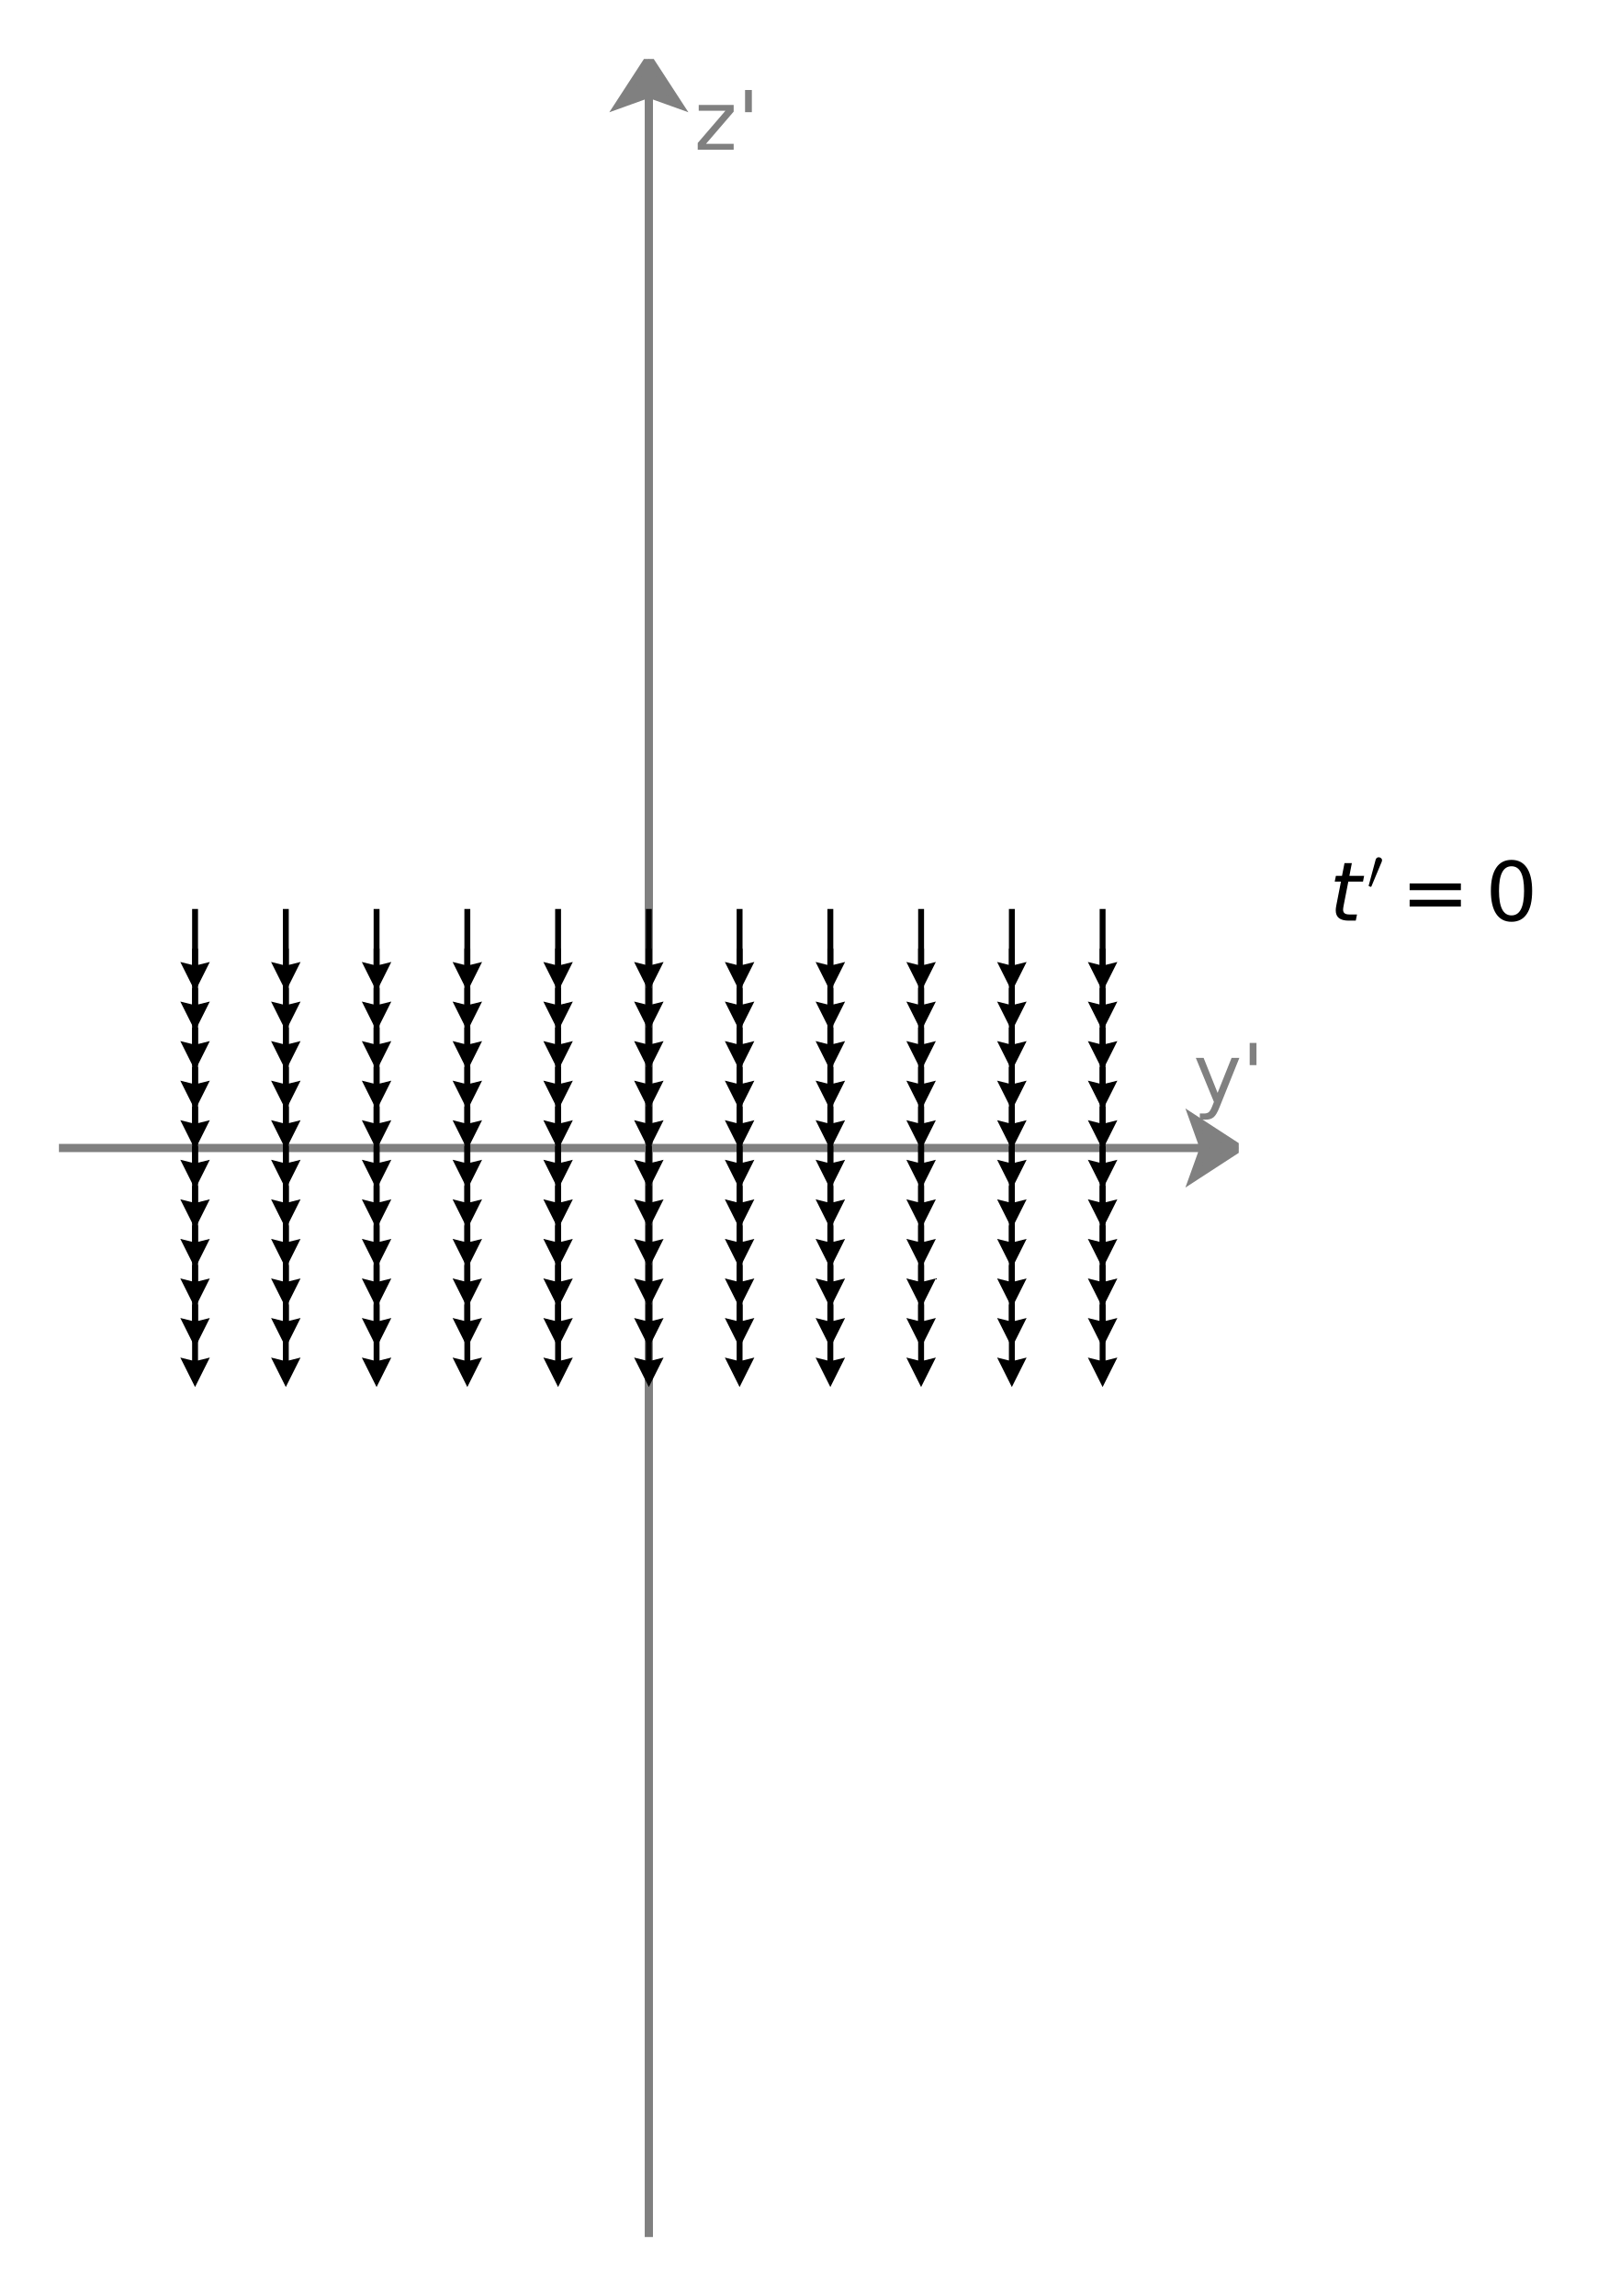
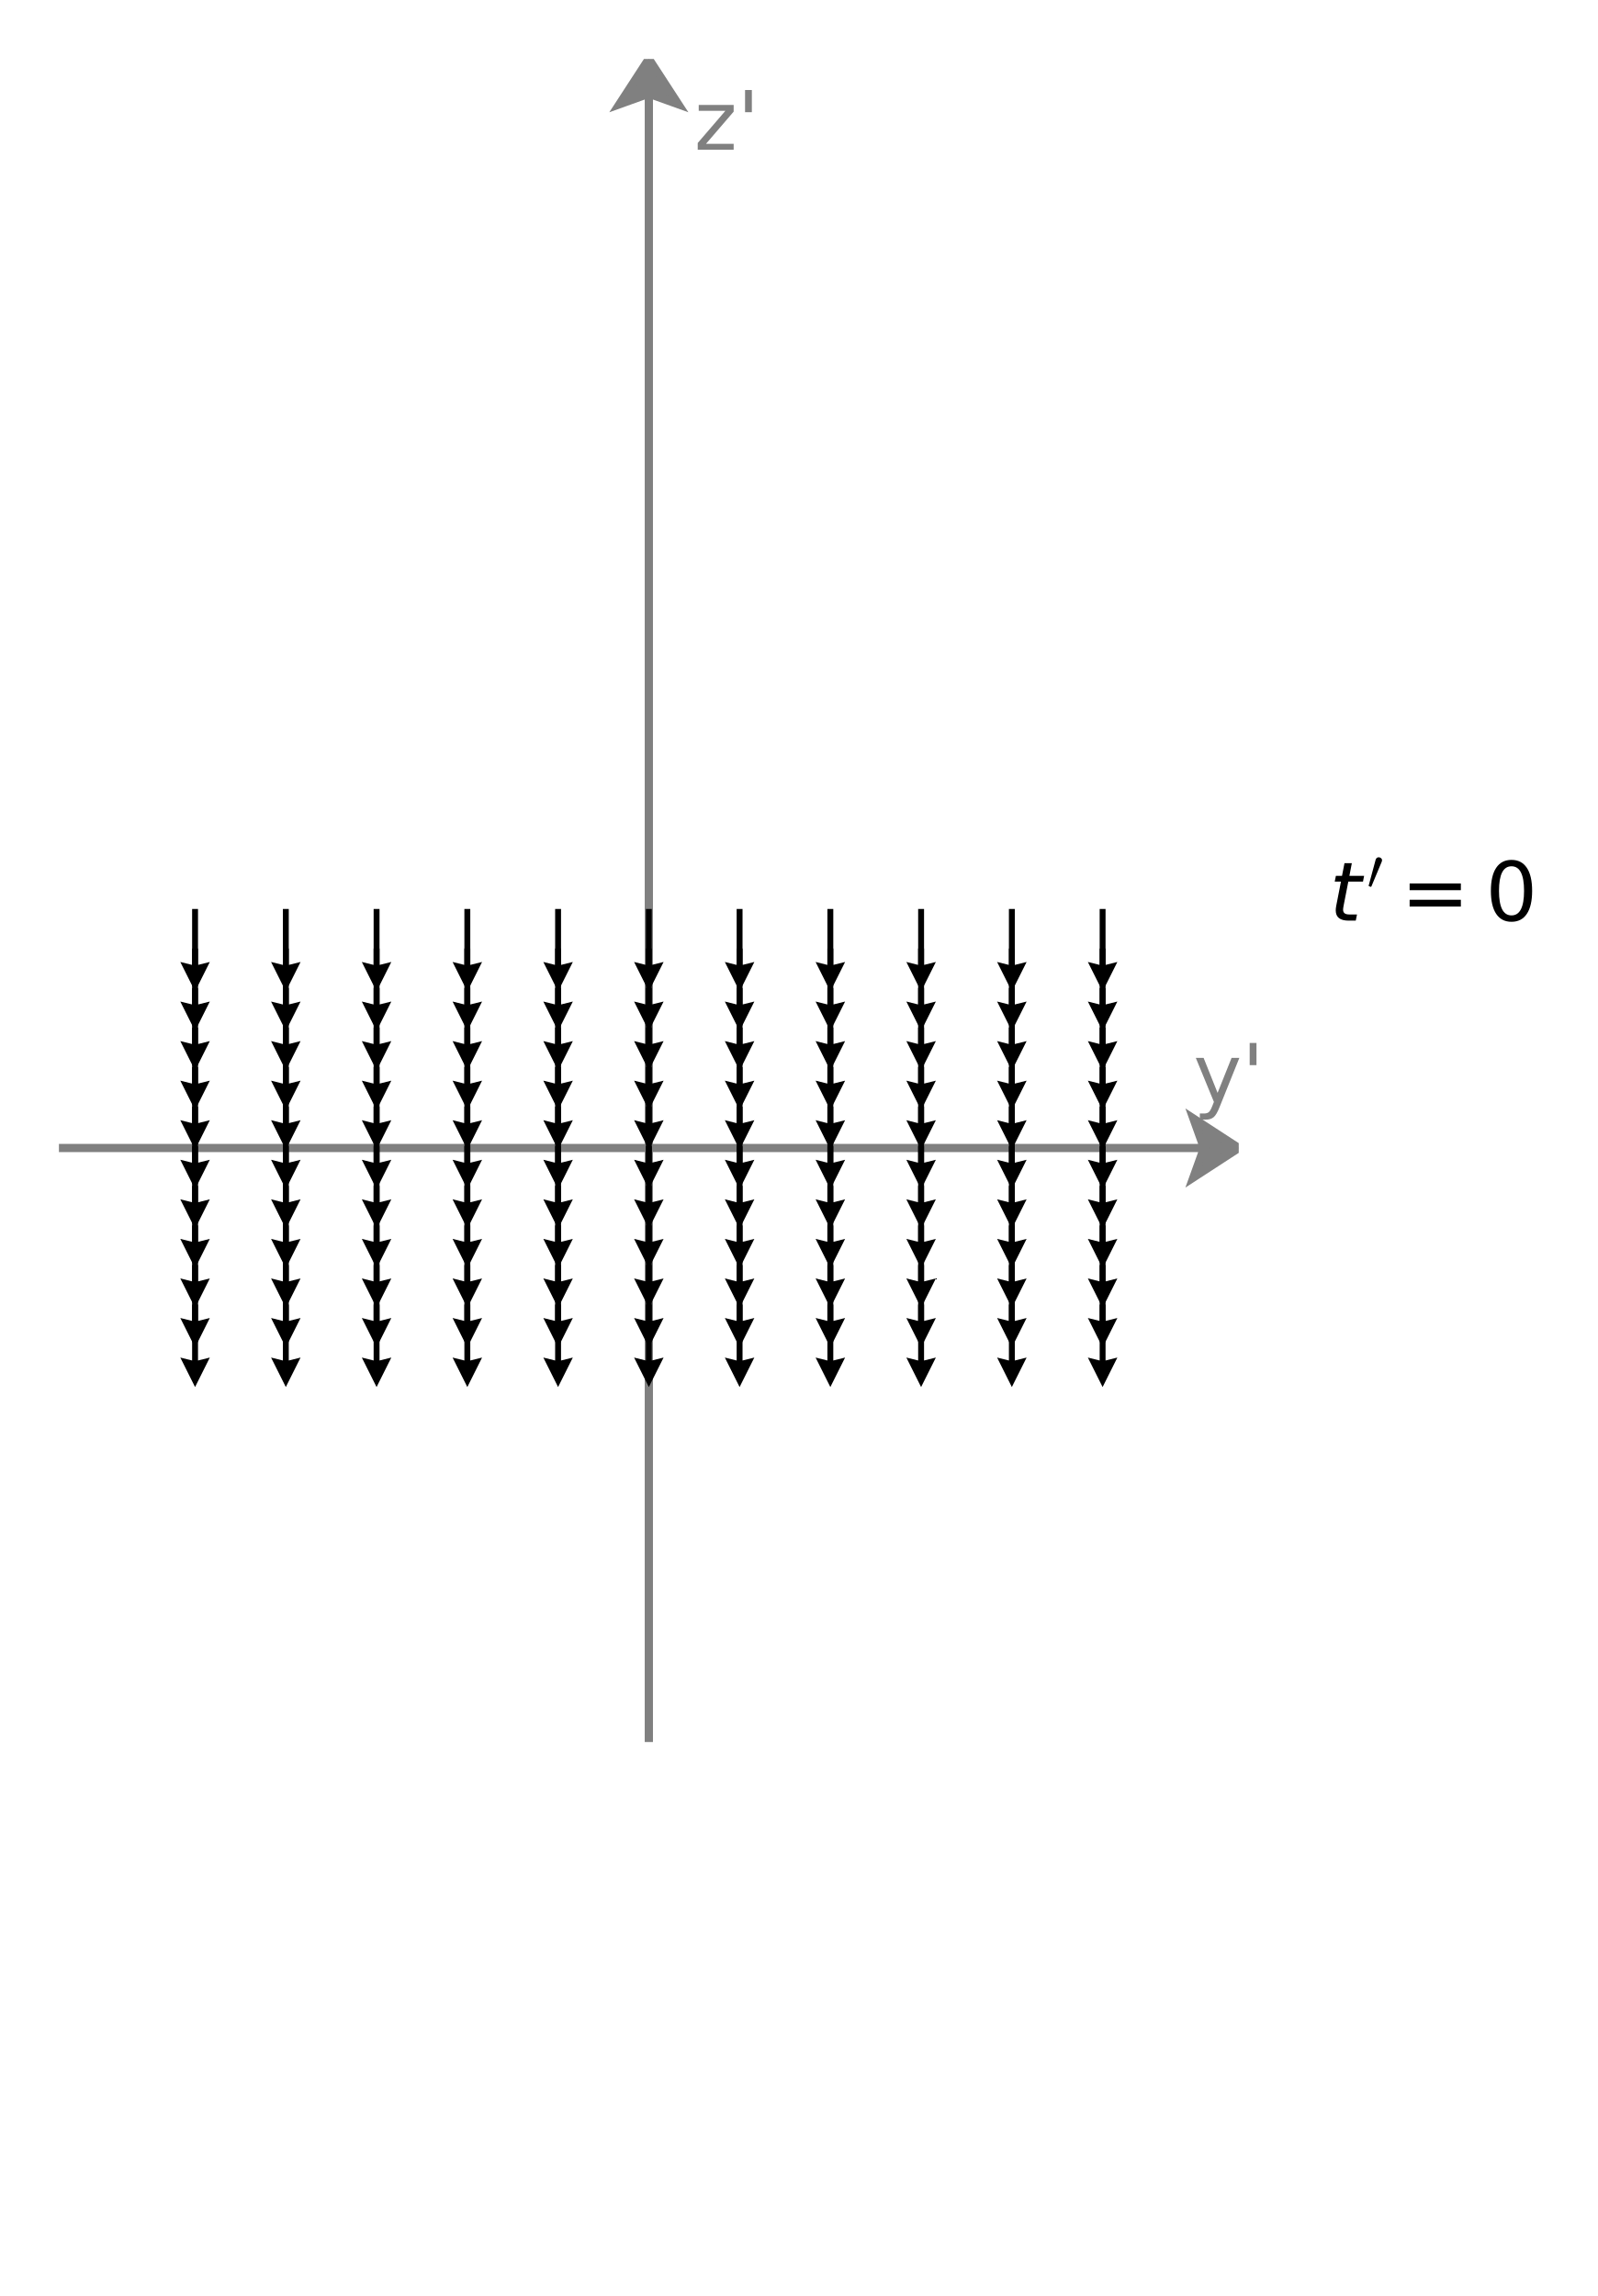
- <svg xmlns="http://www.w3.org/2000/svg" xmlns:xlink="http://www.w3.org/1999/xlink" width="260.176" height="374.016" viewBox="0 0 195.132 280.512">
+ <svg xmlns="http://www.w3.org/2000/svg" xmlns:xlink="http://www.w3.org/1999/xlink" width="195.132pt" height="280.512pt" viewBox="0 0 195.132 280.512" version="1.1">
  <defs>
-     <style>*{stroke-linejoin:round;stroke-linecap:butt}</style>
+     <style type="text/css">*{stroke-linejoin: round; stroke-linecap: butt}</style>
  </defs>
  <g id="figure_1">
-     <path id="patch_1" d="M0 280.512h195.132V0H0z" style="fill:none" />
+     <g id="patch_1">
+       <path d="M 0 280.512  L 195.132 280.512  L 195.132 0  L 0 0  L 0 280.512  z " style="fill: none" />
+     </g>
    <g id="axes_1">
-       <path id="patch_2" d="m151.344 140.256-5.544 3.604 1.294-3.601H7.2v-.006h139.894l-1.294-3.6z" clip-path="url(#p82519d42ac)" style="fill:gray;stroke:gray;stroke-linejoin:miter" />
-       <path id="patch_3" d="m79.272 7.2 3.604 5.544-3.601-1.294v261.862h-.006V11.45l-3.6 1.294z" clip-path="url(#p82519d42ac)" style="fill:gray;stroke:gray;stroke-linejoin:miter" />
+       <g id="patch_2">
+         <path d="M 151.344 140.256  L 145.8 143.86  L 147.094 140.259  L 7.2 140.259  L 7.2 140.253  L 147.094 140.253  L 145.8 136.652  z " clip-path="url(#p13f650859b)" style="fill: #808080; stroke: #808080; stroke-linejoin: miter" />
+       </g>
+       <g id="patch_3">
+         <path d="M 79.272 7.2  L 82.876 12.744  L 79.275 11.45  L 79.275 212.328  L 79.269 212.328  L 79.269 11.45  L 75.668 12.744  z " clip-path="url(#p13f650859b)" style="fill: #808080; stroke: #808080; stroke-linejoin: miter" />
+       </g>
      <g id="Quiver_1">
-         <path d="M24.192 159.382v6.836l1.442-.36-1.802 3.604-1.802-3.604 1.442.36v-6.836zM35.28 159.382v6.836l1.442-.36-1.802 3.604-1.802-3.604 1.442.36v-6.836zM46.368 159.382v6.836l1.442-.36-1.802 3.604-1.802-3.604 1.442.36v-6.836zM57.456 159.382v6.836l1.442-.36-1.802 3.604-1.802-3.604 1.442.36v-6.836zM68.544 159.382v6.836l1.442-.36-1.802 3.604-1.802-3.604 1.442.36v-6.836zM79.632 159.382v6.836l1.442-.36-1.802 3.604-1.802-3.604 1.442.36v-6.836zM90.72 159.382v6.836l1.442-.36-1.802 3.604-1.802-3.604 1.442.36v-6.836zM101.808 159.382v6.836l1.442-.36-1.802 3.604-1.802-3.604 1.442.36v-6.836zM112.896 159.382v6.836l1.442-.36-1.802 3.604-1.802-3.604 1.442.36v-6.836zM123.984 159.382v6.836l1.442-.36-1.802 3.604-1.802-3.604 1.442.36v-6.836zM135.072 159.382v6.836l1.442-.36-1.802 3.604-1.802-3.604 1.442.36v-6.836z" clip-path="url(#p82519d42ac)" />
-         <path d="M24.192 154.549v6.836l1.442-.36-1.802 3.604-1.802-3.604 1.442.36v-6.836zM35.28 154.549v6.836l1.442-.36-1.802 3.604-1.802-3.604 1.442.36v-6.836zM46.368 154.549v6.836l1.442-.36-1.802 3.604-1.802-3.604 1.442.36v-6.836zM57.456 154.549v6.836l1.442-.36-1.802 3.604-1.802-3.604 1.442.36v-6.836zM68.544 154.549v6.836l1.442-.36-1.802 3.604-1.802-3.604 1.442.36v-6.836zM79.632 154.549v6.836l1.442-.36-1.802 3.604-1.802-3.604 1.442.36v-6.836zM90.72 154.549v6.836l1.442-.36-1.802 3.604-1.802-3.604 1.442.36v-6.836zM101.808 154.549v6.836l1.442-.36-1.802 3.604-1.802-3.604 1.442.36v-6.836zM112.896 154.549v6.836l1.442-.36-1.802 3.604-1.802-3.604 1.442.36v-6.836zM123.984 154.549v6.836l1.442-.36-1.802 3.604-1.802-3.604 1.442.36v-6.836zM135.072 154.549v6.836l1.442-.36-1.802 3.604-1.802-3.604 1.442.36v-6.836z" clip-path="url(#p82519d42ac)" />
-         <path d="M24.192 149.715v6.837l1.442-.36-1.802 3.603-1.802-3.603 1.442.36v-6.837zM35.28 149.715v6.837l1.442-.36-1.802 3.603-1.802-3.603 1.442.36v-6.837zM46.368 149.715v6.837l1.442-.36-1.802 3.603-1.802-3.603 1.442.36v-6.837zM57.456 149.715v6.837l1.442-.36-1.802 3.603-1.802-3.603 1.442.36v-6.837zM68.544 149.715v6.837l1.442-.36-1.802 3.603-1.802-3.603 1.442.36v-6.837zM79.632 149.715v6.837l1.442-.36-1.802 3.603-1.802-3.603 1.442.36v-6.837zM90.72 149.715v6.837l1.442-.36-1.802 3.603-1.802-3.603 1.442.36v-6.837zM101.808 149.715v6.837l1.442-.36-1.802 3.603-1.802-3.603 1.442.36v-6.837zM112.896 149.715v6.837l1.442-.36-1.802 3.603-1.802-3.603 1.442.36v-6.837zM123.984 149.715v6.837l1.442-.36-1.802 3.603-1.802-3.603 1.442.36v-6.837zM135.072 149.715v6.837l1.442-.36-1.802 3.603-1.802-3.603 1.442.36v-6.837z" clip-path="url(#p82519d42ac)" />
-         <path d="M24.192 144.882v6.837l1.442-.36-1.802 3.603-1.802-3.603 1.442.36v-6.837zM35.28 144.882v6.837l1.442-.36-1.802 3.603-1.802-3.603 1.442.36v-6.837zM46.368 144.882v6.837l1.442-.36-1.802 3.603-1.802-3.603 1.442.36v-6.837zM57.456 144.882v6.837l1.442-.36-1.802 3.603-1.802-3.603 1.442.36v-6.837zM68.544 144.882v6.837l1.442-.36-1.802 3.603-1.802-3.603 1.442.36v-6.837zM79.632 144.882v6.837l1.442-.36-1.802 3.603-1.802-3.603 1.442.36v-6.837zM90.72 144.882v6.837l1.442-.36-1.802 3.603-1.802-3.603 1.442.36v-6.837zM101.808 144.882v6.837l1.442-.36-1.802 3.603-1.802-3.603 1.442.36v-6.837zM112.896 144.882v6.837l1.442-.36-1.802 3.603-1.802-3.603 1.442.36v-6.837zM123.984 144.882v6.837l1.442-.36-1.802 3.603-1.802-3.603 1.442.36v-6.837zM135.072 144.882v6.837l1.442-.36-1.802 3.603-1.802-3.603 1.442.36v-6.837z" clip-path="url(#p82519d42ac)" />
-         <path d="M24.192 140.05v6.836l1.442-.36-1.802 3.603-1.802-3.603 1.442.36v-6.837zM35.28 140.05v6.836l1.442-.36-1.802 3.603-1.802-3.603 1.442.36v-6.837zM46.368 140.05v6.836l1.442-.36-1.802 3.603-1.802-3.603 1.442.36v-6.837zM57.456 140.05v6.836l1.442-.36-1.802 3.603-1.802-3.603 1.442.36v-6.837zM68.544 140.05v6.836l1.442-.36-1.802 3.603-1.802-3.603 1.442.36v-6.837zM79.632 140.05v6.836l1.442-.36-1.802 3.603-1.802-3.603 1.442.36v-6.837zM90.72 140.05v6.836l1.442-.36-1.802 3.603-1.802-3.603 1.442.36v-6.837zM101.808 140.05v6.836l1.442-.36-1.802 3.603-1.802-3.603 1.442.36v-6.837zM112.896 140.05v6.836l1.442-.36-1.802 3.603-1.802-3.603 1.442.36v-6.837zM123.984 140.05v6.836l1.442-.36-1.802 3.603-1.802-3.603 1.442.36v-6.837zM135.072 140.05v6.836l1.442-.36-1.802 3.603-1.802-3.603 1.442.36v-6.837z" clip-path="url(#p82519d42ac)" />
-         <path d="M24.192 135.216v6.837l1.442-.36-1.802 3.603-1.802-3.604 1.442.36v-6.836zM35.28 135.216v6.837l1.442-.36-1.802 3.603-1.802-3.604 1.442.36v-6.836zM46.368 135.216v6.837l1.442-.36-1.802 3.603-1.802-3.604 1.442.36v-6.836zM57.456 135.216v6.837l1.442-.36-1.802 3.603-1.802-3.604 1.442.36v-6.836zM68.544 135.216v6.837l1.442-.36-1.802 3.603-1.802-3.604 1.442.36v-6.836zM79.632 135.216v6.837l1.442-.36-1.802 3.603-1.802-3.604 1.442.36v-6.836zM90.72 135.216v6.837l1.442-.36-1.802 3.603-1.802-3.604 1.442.36v-6.836zM101.808 135.216v6.837l1.442-.36-1.802 3.603-1.802-3.604 1.442.36v-6.836zM112.896 135.216v6.837l1.442-.36-1.802 3.603-1.802-3.604 1.442.36v-6.836zM123.984 135.216v6.837l1.442-.36-1.802 3.603-1.802-3.604 1.442.36v-6.836zM135.072 135.216v6.837l1.442-.36-1.802 3.603-1.802-3.604 1.442.36v-6.836z" clip-path="url(#p82519d42ac)" />
-         <path d="M24.192 130.383v6.837l1.442-.36-1.802 3.603-1.802-3.604 1.442.36v-6.836zM35.28 130.383v6.837l1.442-.36-1.802 3.603-1.802-3.604 1.442.36v-6.836zM46.368 130.383v6.837l1.442-.36-1.802 3.603-1.802-3.604 1.442.36v-6.836zM57.456 130.383v6.837l1.442-.36-1.802 3.603-1.802-3.604 1.442.36v-6.836zM68.544 130.383v6.837l1.442-.36-1.802 3.603-1.802-3.604 1.442.36v-6.836zM79.632 130.383v6.837l1.442-.36-1.802 3.603-1.802-3.604 1.442.36v-6.836zM90.72 130.383v6.837l1.442-.36-1.802 3.603-1.802-3.604 1.442.36v-6.836zM101.808 130.383v6.837l1.442-.36-1.802 3.603-1.802-3.604 1.442.36v-6.836zM112.896 130.383v6.837l1.442-.36-1.802 3.603-1.802-3.604 1.442.36v-6.836zM123.984 130.383v6.837l1.442-.36-1.802 3.603-1.802-3.604 1.442.36v-6.836zM135.072 130.383v6.837l1.442-.36-1.802 3.603-1.802-3.604 1.442.36v-6.836z" clip-path="url(#p82519d42ac)" />
-         <path d="M24.192 125.55v6.836l1.442-.36-1.802 3.604-1.802-3.604 1.442.36v-6.836zM35.28 125.55v6.836l1.442-.36-1.802 3.604-1.802-3.604 1.442.36v-6.836zM46.368 125.55v6.836l1.442-.36-1.802 3.604-1.802-3.604 1.442.36v-6.836zM57.456 125.55v6.836l1.442-.36-1.802 3.604-1.802-3.604 1.442.36v-6.836zM68.544 125.55v6.836l1.442-.36-1.802 3.604-1.802-3.604 1.442.36v-6.836zM79.632 125.55v6.836l1.442-.36-1.802 3.604-1.802-3.604 1.442.36v-6.836zM90.72 125.55v6.836l1.442-.36-1.802 3.604-1.802-3.604 1.442.36v-6.836zM101.808 125.55v6.836l1.442-.36-1.802 3.604-1.802-3.604 1.442.36v-6.836zM112.896 125.55v6.836l1.442-.36-1.802 3.604-1.802-3.604 1.442.36v-6.836zM123.984 125.55v6.836l1.442-.36-1.802 3.604-1.802-3.604 1.442.36v-6.836zM135.072 125.55v6.836l1.442-.36-1.802 3.604-1.802-3.604 1.442.36v-6.836z" clip-path="url(#p82519d42ac)" />
-         <path d="M24.192 120.717v6.836l1.442-.36-1.802 3.604-1.802-3.604 1.442.36v-6.836zM35.28 120.717v6.836l1.442-.36-1.802 3.604-1.802-3.604 1.442.36v-6.836zM46.368 120.717v6.836l1.442-.36-1.802 3.604-1.802-3.604 1.442.36v-6.836zM57.456 120.717v6.836l1.442-.36-1.802 3.604-1.802-3.604 1.442.36v-6.836zM68.544 120.717v6.836l1.442-.36-1.802 3.604-1.802-3.604 1.442.36v-6.836zM79.632 120.717v6.836l1.442-.36-1.802 3.604-1.802-3.604 1.442.36v-6.836zM90.72 120.717v6.836l1.442-.36-1.802 3.604-1.802-3.604 1.442.36v-6.836zM101.808 120.717v6.836l1.442-.36-1.802 3.604-1.802-3.604 1.442.36v-6.836zM112.896 120.717v6.836l1.442-.36-1.802 3.604-1.802-3.604 1.442.36v-6.836zM123.984 120.717v6.836l1.442-.36-1.802 3.604-1.802-3.604 1.442.36v-6.836zM135.072 120.717v6.836l1.442-.36-1.802 3.604-1.802-3.604 1.442.36v-6.836z" clip-path="url(#p82519d42ac)" />
-         <path d="M24.192 115.883v6.837l1.442-.36-1.802 3.603-1.802-3.603 1.442.36v-6.837zM35.28 115.883v6.837l1.442-.36-1.802 3.603-1.802-3.603 1.442.36v-6.837zM46.368 115.883v6.837l1.442-.36-1.802 3.603-1.802-3.603 1.442.36v-6.837zM57.456 115.883v6.837l1.442-.36-1.802 3.603-1.802-3.603 1.442.36v-6.837zM68.544 115.883v6.837l1.442-.36-1.802 3.603-1.802-3.603 1.442.36v-6.837zM79.632 115.883v6.837l1.442-.36-1.802 3.603-1.802-3.603 1.442.36v-6.837zM90.72 115.883v6.837l1.442-.36-1.802 3.603-1.802-3.603 1.442.36v-6.837zM101.808 115.883v6.837l1.442-.36-1.802 3.603-1.802-3.603 1.442.36v-6.837zM112.896 115.883v6.837l1.442-.36-1.802 3.603-1.802-3.603 1.442.36v-6.837zM123.984 115.883v6.837l1.442-.36-1.802 3.603-1.802-3.603 1.442.36v-6.837zM135.072 115.883v6.837l1.442-.36-1.802 3.603-1.802-3.603 1.442.36v-6.837z" clip-path="url(#p82519d42ac)" />
-         <path d="M24.192 111.05v6.837l1.442-.36-1.802 3.603-1.802-3.603 1.442.36v-6.837zM35.28 111.05v6.837l1.442-.36-1.802 3.603-1.802-3.603 1.442.36v-6.837zM46.368 111.05v6.837l1.442-.36-1.802 3.603-1.802-3.603 1.442.36v-6.837zM57.456 111.05v6.837l1.442-.36-1.802 3.603-1.802-3.603 1.442.36v-6.837zM68.544 111.05v6.837l1.442-.36-1.802 3.603-1.802-3.603 1.442.36v-6.837zM79.632 111.05v6.837l1.442-.36-1.802 3.603-1.802-3.603 1.442.36v-6.837zM90.72 111.05v6.837l1.442-.36-1.802 3.603-1.802-3.603 1.442.36v-6.837zM101.808 111.05v6.837l1.442-.36-1.802 3.603-1.802-3.603 1.442.36v-6.837zM112.896 111.05v6.837l1.442-.36-1.802 3.603-1.802-3.603 1.442.36v-6.837zM123.984 111.05v6.837l1.442-.36-1.802 3.603-1.802-3.603 1.442.36v-6.837zM135.072 111.05v6.837l1.442-.36-1.802 3.603-1.802-3.603 1.442.36v-6.837z" clip-path="url(#p82519d42ac)" />
+         <path d="M 24.192 159.382  L 24.192 166.218  L 25.634 165.858  L 23.832 169.462  L 22.03 165.858  L 23.472 166.218  L 23.472 159.382  L 24.192 159.382  " clip-path="url(#p13f650859b)" />
+         <path d="M 35.28 159.382  L 35.28 166.218  L 36.722 165.858  L 34.92 169.462  L 33.118 165.858  L 34.56 166.218  L 34.56 159.382  L 35.28 159.382  " clip-path="url(#p13f650859b)" />
+         <path d="M 46.368 159.382  L 46.368 166.218  L 47.81 165.858  L 46.008 169.462  L 44.206 165.858  L 45.648 166.218  L 45.648 159.382  L 46.368 159.382  " clip-path="url(#p13f650859b)" />
+         <path d="M 57.456 159.382  L 57.456 166.218  L 58.898 165.858  L 57.096 169.462  L 55.294 165.858  L 56.736 166.218  L 56.736 159.382  L 57.456 159.382  " clip-path="url(#p13f650859b)" />
+         <path d="M 68.544 159.382  L 68.544 166.218  L 69.986 165.858  L 68.184 169.462  L 66.382 165.858  L 67.824 166.218  L 67.824 159.382  L 68.544 159.382  " clip-path="url(#p13f650859b)" />
+         <path d="M 79.632 159.382  L 79.632 166.218  L 81.074 165.858  L 79.272 169.462  L 77.47 165.858  L 78.912 166.218  L 78.912 159.382  L 79.632 159.382  " clip-path="url(#p13f650859b)" />
+         <path d="M 90.72 159.382  L 90.72 166.218  L 92.162 165.858  L 90.36 169.462  L 88.558 165.858  L 90 166.218  L 90 159.382  L 90.72 159.382  " clip-path="url(#p13f650859b)" />
+         <path d="M 101.808 159.382  L 101.808 166.218  L 103.25 165.858  L 101.448 169.462  L 99.646 165.858  L 101.088 166.218  L 101.088 159.382  L 101.808 159.382  " clip-path="url(#p13f650859b)" />
+         <path d="M 112.896 159.382  L 112.896 166.218  L 114.338 165.858  L 112.536 169.462  L 110.734 165.858  L 112.176 166.218  L 112.176 159.382  L 112.896 159.382  " clip-path="url(#p13f650859b)" />
+         <path d="M 123.984 159.382  L 123.984 166.218  L 125.426 165.858  L 123.624 169.462  L 121.822 165.858  L 123.264 166.218  L 123.264 159.382  L 123.984 159.382  " clip-path="url(#p13f650859b)" />
+         <path d="M 135.072 159.382  L 135.072 166.218  L 136.514 165.858  L 134.712 169.462  L 132.91 165.858  L 134.352 166.218  L 134.352 159.382  L 135.072 159.382  " clip-path="url(#p13f650859b)" />
+         <path d="M 24.192 154.549  L 24.192 161.385  L 25.634 161.025  L 23.832 164.629  L 22.03 161.025  L 23.472 161.385  L 23.472 154.549  L 24.192 154.549  " clip-path="url(#p13f650859b)" />
+         <path d="M 35.28 154.549  L 35.28 161.385  L 36.722 161.025  L 34.92 164.629  L 33.118 161.025  L 34.56 161.385  L 34.56 154.549  L 35.28 154.549  " clip-path="url(#p13f650859b)" />
+         <path d="M 46.368 154.549  L 46.368 161.385  L 47.81 161.025  L 46.008 164.629  L 44.206 161.025  L 45.648 161.385  L 45.648 154.549  L 46.368 154.549  " clip-path="url(#p13f650859b)" />
+         <path d="M 57.456 154.549  L 57.456 161.385  L 58.898 161.025  L 57.096 164.629  L 55.294 161.025  L 56.736 161.385  L 56.736 154.549  L 57.456 154.549  " clip-path="url(#p13f650859b)" />
+         <path d="M 68.544 154.549  L 68.544 161.385  L 69.986 161.025  L 68.184 164.629  L 66.382 161.025  L 67.824 161.385  L 67.824 154.549  L 68.544 154.549  " clip-path="url(#p13f650859b)" />
+         <path d="M 79.632 154.549  L 79.632 161.385  L 81.074 161.025  L 79.272 164.629  L 77.47 161.025  L 78.912 161.385  L 78.912 154.549  L 79.632 154.549  " clip-path="url(#p13f650859b)" />
+         <path d="M 90.72 154.549  L 90.72 161.385  L 92.162 161.025  L 90.36 164.629  L 88.558 161.025  L 90 161.385  L 90 154.549  L 90.72 154.549  " clip-path="url(#p13f650859b)" />
+         <path d="M 101.808 154.549  L 101.808 161.385  L 103.25 161.025  L 101.448 164.629  L 99.646 161.025  L 101.088 161.385  L 101.088 154.549  L 101.808 154.549  " clip-path="url(#p13f650859b)" />
+         <path d="M 112.896 154.549  L 112.896 161.385  L 114.338 161.025  L 112.536 164.629  L 110.734 161.025  L 112.176 161.385  L 112.176 154.549  L 112.896 154.549  " clip-path="url(#p13f650859b)" />
+         <path d="M 123.984 154.549  L 123.984 161.385  L 125.426 161.025  L 123.624 164.629  L 121.822 161.025  L 123.264 161.385  L 123.264 154.549  L 123.984 154.549  " clip-path="url(#p13f650859b)" />
+         <path d="M 135.072 154.549  L 135.072 161.385  L 136.514 161.025  L 134.712 164.629  L 132.91 161.025  L 134.352 161.385  L 134.352 154.549  L 135.072 154.549  " clip-path="url(#p13f650859b)" />
+         <path d="M 24.192 149.715  L 24.192 156.552  L 25.634 156.192  L 23.832 159.795  L 22.03 156.192  L 23.472 156.552  L 23.472 149.715  L 24.192 149.715  " clip-path="url(#p13f650859b)" />
+         <path d="M 35.28 149.715  L 35.28 156.552  L 36.722 156.192  L 34.92 159.795  L 33.118 156.192  L 34.56 156.552  L 34.56 149.715  L 35.28 149.715  " clip-path="url(#p13f650859b)" />
+         <path d="M 46.368 149.715  L 46.368 156.552  L 47.81 156.192  L 46.008 159.795  L 44.206 156.192  L 45.648 156.552  L 45.648 149.715  L 46.368 149.715  " clip-path="url(#p13f650859b)" />
+         <path d="M 57.456 149.715  L 57.456 156.552  L 58.898 156.192  L 57.096 159.795  L 55.294 156.192  L 56.736 156.552  L 56.736 149.715  L 57.456 149.715  " clip-path="url(#p13f650859b)" />
+         <path d="M 68.544 149.715  L 68.544 156.552  L 69.986 156.192  L 68.184 159.795  L 66.382 156.192  L 67.824 156.552  L 67.824 149.715  L 68.544 149.715  " clip-path="url(#p13f650859b)" />
+         <path d="M 79.632 149.715  L 79.632 156.552  L 81.074 156.192  L 79.272 159.795  L 77.47 156.192  L 78.912 156.552  L 78.912 149.715  L 79.632 149.715  " clip-path="url(#p13f650859b)" />
+         <path d="M 90.72 149.715  L 90.72 156.552  L 92.162 156.192  L 90.36 159.795  L 88.558 156.192  L 90 156.552  L 90 149.715  L 90.72 149.715  " clip-path="url(#p13f650859b)" />
+         <path d="M 101.808 149.715  L 101.808 156.552  L 103.25 156.192  L 101.448 159.795  L 99.646 156.192  L 101.088 156.552  L 101.088 149.715  L 101.808 149.715  " clip-path="url(#p13f650859b)" />
+         <path d="M 112.896 149.715  L 112.896 156.552  L 114.338 156.192  L 112.536 159.795  L 110.734 156.192  L 112.176 156.552  L 112.176 149.715  L 112.896 149.715  " clip-path="url(#p13f650859b)" />
+         <path d="M 123.984 149.715  L 123.984 156.552  L 125.426 156.192  L 123.624 159.795  L 121.822 156.192  L 123.264 156.552  L 123.264 149.715  L 123.984 149.715  " clip-path="url(#p13f650859b)" />
+         <path d="M 135.072 149.715  L 135.072 156.552  L 136.514 156.192  L 134.712 159.795  L 132.91 156.192  L 134.352 156.552  L 134.352 149.715  L 135.072 149.715  " clip-path="url(#p13f650859b)" />
+         <path d="M 24.192 144.882  L 24.192 151.719  L 25.634 151.359  L 23.832 154.962  L 22.03 151.359  L 23.472 151.719  L 23.472 144.882  L 24.192 144.882  " clip-path="url(#p13f650859b)" />
+         <path d="M 35.28 144.882  L 35.28 151.719  L 36.722 151.359  L 34.92 154.962  L 33.118 151.359  L 34.56 151.719  L 34.56 144.882  L 35.28 144.882  " clip-path="url(#p13f650859b)" />
+         <path d="M 46.368 144.882  L 46.368 151.719  L 47.81 151.359  L 46.008 154.962  L 44.206 151.359  L 45.648 151.719  L 45.648 144.882  L 46.368 144.882  " clip-path="url(#p13f650859b)" />
+         <path d="M 57.456 144.882  L 57.456 151.719  L 58.898 151.359  L 57.096 154.962  L 55.294 151.359  L 56.736 151.719  L 56.736 144.882  L 57.456 144.882  " clip-path="url(#p13f650859b)" />
+         <path d="M 68.544 144.882  L 68.544 151.719  L 69.986 151.359  L 68.184 154.962  L 66.382 151.359  L 67.824 151.719  L 67.824 144.882  L 68.544 144.882  " clip-path="url(#p13f650859b)" />
+         <path d="M 79.632 144.882  L 79.632 151.719  L 81.074 151.359  L 79.272 154.962  L 77.47 151.359  L 78.912 151.719  L 78.912 144.882  L 79.632 144.882  " clip-path="url(#p13f650859b)" />
+         <path d="M 90.72 144.882  L 90.72 151.719  L 92.162 151.359  L 90.36 154.962  L 88.558 151.359  L 90 151.719  L 90 144.882  L 90.72 144.882  " clip-path="url(#p13f650859b)" />
+         <path d="M 101.808 144.882  L 101.808 151.719  L 103.25 151.359  L 101.448 154.962  L 99.646 151.359  L 101.088 151.719  L 101.088 144.882  L 101.808 144.882  " clip-path="url(#p13f650859b)" />
+         <path d="M 112.896 144.882  L 112.896 151.719  L 114.338 151.359  L 112.536 154.962  L 110.734 151.359  L 112.176 151.719  L 112.176 144.882  L 112.896 144.882  " clip-path="url(#p13f650859b)" />
+         <path d="M 123.984 144.882  L 123.984 151.719  L 125.426 151.359  L 123.624 154.962  L 121.822 151.359  L 123.264 151.719  L 123.264 144.882  L 123.984 144.882  " clip-path="url(#p13f650859b)" />
+         <path d="M 135.072 144.882  L 135.072 151.719  L 136.514 151.359  L 134.712 154.962  L 132.91 151.359  L 134.352 151.719  L 134.352 144.882  L 135.072 144.882  " clip-path="url(#p13f650859b)" />
+         <path d="M 24.192 140.049  L 24.192 146.886  L 25.634 146.526  L 23.832 150.129  L 22.03 146.526  L 23.472 146.886  L 23.472 140.049  L 24.192 140.049  " clip-path="url(#p13f650859b)" />
+         <path d="M 35.28 140.049  L 35.28 146.886  L 36.722 146.526  L 34.92 150.129  L 33.118 146.526  L 34.56 146.886  L 34.56 140.049  L 35.28 140.049  " clip-path="url(#p13f650859b)" />
+         <path d="M 46.368 140.049  L 46.368 146.886  L 47.81 146.526  L 46.008 150.129  L 44.206 146.526  L 45.648 146.886  L 45.648 140.049  L 46.368 140.049  " clip-path="url(#p13f650859b)" />
+         <path d="M 57.456 140.049  L 57.456 146.886  L 58.898 146.526  L 57.096 150.129  L 55.294 146.526  L 56.736 146.886  L 56.736 140.049  L 57.456 140.049  " clip-path="url(#p13f650859b)" />
+         <path d="M 68.544 140.049  L 68.544 146.886  L 69.986 146.526  L 68.184 150.129  L 66.382 146.526  L 67.824 146.886  L 67.824 140.049  L 68.544 140.049  " clip-path="url(#p13f650859b)" />
+         <path d="M 79.632 140.049  L 79.632 146.886  L 81.074 146.526  L 79.272 150.129  L 77.47 146.526  L 78.912 146.886  L 78.912 140.049  L 79.632 140.049  " clip-path="url(#p13f650859b)" />
+         <path d="M 90.72 140.049  L 90.72 146.886  L 92.162 146.526  L 90.36 150.129  L 88.558 146.526  L 90 146.886  L 90 140.049  L 90.72 140.049  " clip-path="url(#p13f650859b)" />
+         <path d="M 101.808 140.049  L 101.808 146.886  L 103.25 146.526  L 101.448 150.129  L 99.646 146.526  L 101.088 146.886  L 101.088 140.049  L 101.808 140.049  " clip-path="url(#p13f650859b)" />
+         <path d="M 112.896 140.049  L 112.896 146.886  L 114.338 146.526  L 112.536 150.129  L 110.734 146.526  L 112.176 146.886  L 112.176 140.049  L 112.896 140.049  " clip-path="url(#p13f650859b)" />
+         <path d="M 123.984 140.049  L 123.984 146.886  L 125.426 146.526  L 123.624 150.129  L 121.822 146.526  L 123.264 146.886  L 123.264 140.049  L 123.984 140.049  " clip-path="url(#p13f650859b)" />
+         <path d="M 135.072 140.049  L 135.072 146.886  L 136.514 146.526  L 134.712 150.129  L 132.91 146.526  L 134.352 146.886  L 134.352 140.049  L 135.072 140.049  " clip-path="url(#p13f650859b)" />
+         <path d="M 24.192 135.216  L 24.192 142.053  L 25.634 141.692  L 23.832 145.296  L 22.03 141.692  L 23.472 142.053  L 23.472 135.216  L 24.192 135.216  " clip-path="url(#p13f650859b)" />
+         <path d="M 35.28 135.216  L 35.28 142.053  L 36.722 141.692  L 34.92 145.296  L 33.118 141.692  L 34.56 142.053  L 34.56 135.216  L 35.28 135.216  " clip-path="url(#p13f650859b)" />
+         <path d="M 46.368 135.216  L 46.368 142.053  L 47.81 141.692  L 46.008 145.296  L 44.206 141.692  L 45.648 142.053  L 45.648 135.216  L 46.368 135.216  " clip-path="url(#p13f650859b)" />
+         <path d="M 57.456 135.216  L 57.456 142.053  L 58.898 141.692  L 57.096 145.296  L 55.294 141.692  L 56.736 142.053  L 56.736 135.216  L 57.456 135.216  " clip-path="url(#p13f650859b)" />
+         <path d="M 68.544 135.216  L 68.544 142.053  L 69.986 141.692  L 68.184 145.296  L 66.382 141.692  L 67.824 142.053  L 67.824 135.216  L 68.544 135.216  " clip-path="url(#p13f650859b)" />
+         <path d="M 79.632 135.216  L 79.632 142.053  L 81.074 141.692  L 79.272 145.296  L 77.47 141.692  L 78.912 142.053  L 78.912 135.216  L 79.632 135.216  " clip-path="url(#p13f650859b)" />
+         <path d="M 90.72 135.216  L 90.72 142.053  L 92.162 141.692  L 90.36 145.296  L 88.558 141.692  L 90 142.053  L 90 135.216  L 90.72 135.216  " clip-path="url(#p13f650859b)" />
+         <path d="M 101.808 135.216  L 101.808 142.053  L 103.25 141.692  L 101.448 145.296  L 99.646 141.692  L 101.088 142.053  L 101.088 135.216  L 101.808 135.216  " clip-path="url(#p13f650859b)" />
+         <path d="M 112.896 135.216  L 112.896 142.053  L 114.338 141.692  L 112.536 145.296  L 110.734 141.692  L 112.176 142.053  L 112.176 135.216  L 112.896 135.216  " clip-path="url(#p13f650859b)" />
+         <path d="M 123.984 135.216  L 123.984 142.053  L 125.426 141.692  L 123.624 145.296  L 121.822 141.692  L 123.264 142.053  L 123.264 135.216  L 123.984 135.216  " clip-path="url(#p13f650859b)" />
+         <path d="M 135.072 135.216  L 135.072 142.053  L 136.514 141.692  L 134.712 145.296  L 132.91 141.692  L 134.352 142.053  L 134.352 135.216  L 135.072 135.216  " clip-path="url(#p13f650859b)" />
+         <path d="M 24.192 130.383  L 24.192 137.22  L 25.634 136.859  L 23.832 140.463  L 22.03 136.859  L 23.472 137.22  L 23.472 130.383  L 24.192 130.383  " clip-path="url(#p13f650859b)" />
+         <path d="M 35.28 130.383  L 35.28 137.22  L 36.722 136.859  L 34.92 140.463  L 33.118 136.859  L 34.56 137.22  L 34.56 130.383  L 35.28 130.383  " clip-path="url(#p13f650859b)" />
+         <path d="M 46.368 130.383  L 46.368 137.22  L 47.81 136.859  L 46.008 140.463  L 44.206 136.859  L 45.648 137.22  L 45.648 130.383  L 46.368 130.383  " clip-path="url(#p13f650859b)" />
+         <path d="M 57.456 130.383  L 57.456 137.22  L 58.898 136.859  L 57.096 140.463  L 55.294 136.859  L 56.736 137.22  L 56.736 130.383  L 57.456 130.383  " clip-path="url(#p13f650859b)" />
+         <path d="M 68.544 130.383  L 68.544 137.22  L 69.986 136.859  L 68.184 140.463  L 66.382 136.859  L 67.824 137.22  L 67.824 130.383  L 68.544 130.383  " clip-path="url(#p13f650859b)" />
+         <path d="M 79.632 130.383  L 79.632 137.22  L 81.074 136.859  L 79.272 140.463  L 77.47 136.859  L 78.912 137.22  L 78.912 130.383  L 79.632 130.383  " clip-path="url(#p13f650859b)" />
+         <path d="M 90.72 130.383  L 90.72 137.22  L 92.162 136.859  L 90.36 140.463  L 88.558 136.859  L 90 137.22  L 90 130.383  L 90.72 130.383  " clip-path="url(#p13f650859b)" />
+         <path d="M 101.808 130.383  L 101.808 137.22  L 103.25 136.859  L 101.448 140.463  L 99.646 136.859  L 101.088 137.22  L 101.088 130.383  L 101.808 130.383  " clip-path="url(#p13f650859b)" />
+         <path d="M 112.896 130.383  L 112.896 137.22  L 114.338 136.859  L 112.536 140.463  L 110.734 136.859  L 112.176 137.22  L 112.176 130.383  L 112.896 130.383  " clip-path="url(#p13f650859b)" />
+         <path d="M 123.984 130.383  L 123.984 137.22  L 125.426 136.859  L 123.624 140.463  L 121.822 136.859  L 123.264 137.22  L 123.264 130.383  L 123.984 130.383  " clip-path="url(#p13f650859b)" />
+         <path d="M 135.072 130.383  L 135.072 137.22  L 136.514 136.859  L 134.712 140.463  L 132.91 136.859  L 134.352 137.22  L 134.352 130.383  L 135.072 130.383  " clip-path="url(#p13f650859b)" />
+         <path d="M 24.192 125.55  L 24.192 132.386  L 25.634 132.026  L 23.832 135.63  L 22.03 132.026  L 23.472 132.386  L 23.472 125.55  L 24.192 125.55  " clip-path="url(#p13f650859b)" />
+         <path d="M 35.28 125.55  L 35.28 132.386  L 36.722 132.026  L 34.92 135.63  L 33.118 132.026  L 34.56 132.386  L 34.56 125.55  L 35.28 125.55  " clip-path="url(#p13f650859b)" />
+         <path d="M 46.368 125.55  L 46.368 132.386  L 47.81 132.026  L 46.008 135.63  L 44.206 132.026  L 45.648 132.386  L 45.648 125.55  L 46.368 125.55  " clip-path="url(#p13f650859b)" />
+         <path d="M 57.456 125.55  L 57.456 132.386  L 58.898 132.026  L 57.096 135.63  L 55.294 132.026  L 56.736 132.386  L 56.736 125.55  L 57.456 125.55  " clip-path="url(#p13f650859b)" />
+         <path d="M 68.544 125.55  L 68.544 132.386  L 69.986 132.026  L 68.184 135.63  L 66.382 132.026  L 67.824 132.386  L 67.824 125.55  L 68.544 125.55  " clip-path="url(#p13f650859b)" />
+         <path d="M 79.632 125.55  L 79.632 132.386  L 81.074 132.026  L 79.272 135.63  L 77.47 132.026  L 78.912 132.386  L 78.912 125.55  L 79.632 125.55  " clip-path="url(#p13f650859b)" />
+         <path d="M 90.72 125.55  L 90.72 132.386  L 92.162 132.026  L 90.36 135.63  L 88.558 132.026  L 90 132.386  L 90 125.55  L 90.72 125.55  " clip-path="url(#p13f650859b)" />
+         <path d="M 101.808 125.55  L 101.808 132.386  L 103.25 132.026  L 101.448 135.63  L 99.646 132.026  L 101.088 132.386  L 101.088 125.55  L 101.808 125.55  " clip-path="url(#p13f650859b)" />
+         <path d="M 112.896 125.55  L 112.896 132.386  L 114.338 132.026  L 112.536 135.63  L 110.734 132.026  L 112.176 132.386  L 112.176 125.55  L 112.896 125.55  " clip-path="url(#p13f650859b)" />
+         <path d="M 123.984 125.55  L 123.984 132.386  L 125.426 132.026  L 123.624 135.63  L 121.822 132.026  L 123.264 132.386  L 123.264 125.55  L 123.984 125.55  " clip-path="url(#p13f650859b)" />
+         <path d="M 135.072 125.55  L 135.072 132.386  L 136.514 132.026  L 134.712 135.63  L 132.91 132.026  L 134.352 132.386  L 134.352 125.55  L 135.072 125.55  " clip-path="url(#p13f650859b)" />
+         <path d="M 24.192 120.717  L 24.192 127.553  L 25.634 127.193  L 23.832 130.797  L 22.03 127.193  L 23.472 127.553  L 23.472 120.717  L 24.192 120.717  " clip-path="url(#p13f650859b)" />
+         <path d="M 35.28 120.717  L 35.28 127.553  L 36.722 127.193  L 34.92 130.797  L 33.118 127.193  L 34.56 127.553  L 34.56 120.717  L 35.28 120.717  " clip-path="url(#p13f650859b)" />
+         <path d="M 46.368 120.717  L 46.368 127.553  L 47.81 127.193  L 46.008 130.797  L 44.206 127.193  L 45.648 127.553  L 45.648 120.717  L 46.368 120.717  " clip-path="url(#p13f650859b)" />
+         <path d="M 57.456 120.717  L 57.456 127.553  L 58.898 127.193  L 57.096 130.797  L 55.294 127.193  L 56.736 127.553  L 56.736 120.717  L 57.456 120.717  " clip-path="url(#p13f650859b)" />
+         <path d="M 68.544 120.717  L 68.544 127.553  L 69.986 127.193  L 68.184 130.797  L 66.382 127.193  L 67.824 127.553  L 67.824 120.717  L 68.544 120.717  " clip-path="url(#p13f650859b)" />
+         <path d="M 79.632 120.717  L 79.632 127.553  L 81.074 127.193  L 79.272 130.797  L 77.47 127.193  L 78.912 127.553  L 78.912 120.717  L 79.632 120.717  " clip-path="url(#p13f650859b)" />
+         <path d="M 90.72 120.717  L 90.72 127.553  L 92.162 127.193  L 90.36 130.797  L 88.558 127.193  L 90 127.553  L 90 120.717  L 90.72 120.717  " clip-path="url(#p13f650859b)" />
+         <path d="M 101.808 120.717  L 101.808 127.553  L 103.25 127.193  L 101.448 130.797  L 99.646 127.193  L 101.088 127.553  L 101.088 120.717  L 101.808 120.717  " clip-path="url(#p13f650859b)" />
+         <path d="M 112.896 120.717  L 112.896 127.553  L 114.338 127.193  L 112.536 130.797  L 110.734 127.193  L 112.176 127.553  L 112.176 120.717  L 112.896 120.717  " clip-path="url(#p13f650859b)" />
+         <path d="M 123.984 120.717  L 123.984 127.553  L 125.426 127.193  L 123.624 130.797  L 121.822 127.193  L 123.264 127.553  L 123.264 120.717  L 123.984 120.717  " clip-path="url(#p13f650859b)" />
+         <path d="M 135.072 120.717  L 135.072 127.553  L 136.514 127.193  L 134.712 130.797  L 132.91 127.193  L 134.352 127.553  L 134.352 120.717  L 135.072 120.717  " clip-path="url(#p13f650859b)" />
+         <path d="M 24.192 115.883  L 24.192 122.72  L 25.634 122.36  L 23.832 125.963  L 22.03 122.36  L 23.472 122.72  L 23.472 115.883  L 24.192 115.883  " clip-path="url(#p13f650859b)" />
+         <path d="M 35.28 115.883  L 35.28 122.72  L 36.722 122.36  L 34.92 125.963  L 33.118 122.36  L 34.56 122.72  L 34.56 115.883  L 35.28 115.883  " clip-path="url(#p13f650859b)" />
+         <path d="M 46.368 115.883  L 46.368 122.72  L 47.81 122.36  L 46.008 125.963  L 44.206 122.36  L 45.648 122.72  L 45.648 115.883  L 46.368 115.883  " clip-path="url(#p13f650859b)" />
+         <path d="M 57.456 115.883  L 57.456 122.72  L 58.898 122.36  L 57.096 125.963  L 55.294 122.36  L 56.736 122.72  L 56.736 115.883  L 57.456 115.883  " clip-path="url(#p13f650859b)" />
+         <path d="M 68.544 115.883  L 68.544 122.72  L 69.986 122.36  L 68.184 125.963  L 66.382 122.36  L 67.824 122.72  L 67.824 115.883  L 68.544 115.883  " clip-path="url(#p13f650859b)" />
+         <path d="M 79.632 115.883  L 79.632 122.72  L 81.074 122.36  L 79.272 125.963  L 77.47 122.36  L 78.912 122.72  L 78.912 115.883  L 79.632 115.883  " clip-path="url(#p13f650859b)" />
+         <path d="M 90.72 115.883  L 90.72 122.72  L 92.162 122.36  L 90.36 125.963  L 88.558 122.36  L 90 122.72  L 90 115.883  L 90.72 115.883  " clip-path="url(#p13f650859b)" />
+         <path d="M 101.808 115.883  L 101.808 122.72  L 103.25 122.36  L 101.448 125.963  L 99.646 122.36  L 101.088 122.72  L 101.088 115.883  L 101.808 115.883  " clip-path="url(#p13f650859b)" />
+         <path d="M 112.896 115.883  L 112.896 122.72  L 114.338 122.36  L 112.536 125.963  L 110.734 122.36  L 112.176 122.72  L 112.176 115.883  L 112.896 115.883  " clip-path="url(#p13f650859b)" />
+         <path d="M 123.984 115.883  L 123.984 122.72  L 125.426 122.36  L 123.624 125.963  L 121.822 122.36  L 123.264 122.72  L 123.264 115.883  L 123.984 115.883  " clip-path="url(#p13f650859b)" />
+         <path d="M 135.072 115.883  L 135.072 122.72  L 136.514 122.36  L 134.712 125.963  L 132.91 122.36  L 134.352 122.72  L 134.352 115.883  L 135.072 115.883  " clip-path="url(#p13f650859b)" />
+         <path d="M 24.192 111.05  L 24.192 117.887  L 25.634 117.527  L 23.832 121.13  L 22.03 117.527  L 23.472 117.887  L 23.472 111.05  L 24.192 111.05  " clip-path="url(#p13f650859b)" />
+         <path d="M 35.28 111.05  L 35.28 117.887  L 36.722 117.527  L 34.92 121.13  L 33.118 117.527  L 34.56 117.887  L 34.56 111.05  L 35.28 111.05  " clip-path="url(#p13f650859b)" />
+         <path d="M 46.368 111.05  L 46.368 117.887  L 47.81 117.527  L 46.008 121.13  L 44.206 117.527  L 45.648 117.887  L 45.648 111.05  L 46.368 111.05  " clip-path="url(#p13f650859b)" />
+         <path d="M 57.456 111.05  L 57.456 117.887  L 58.898 117.527  L 57.096 121.13  L 55.294 117.527  L 56.736 117.887  L 56.736 111.05  L 57.456 111.05  " clip-path="url(#p13f650859b)" />
+         <path d="M 68.544 111.05  L 68.544 117.887  L 69.986 117.527  L 68.184 121.13  L 66.382 117.527  L 67.824 117.887  L 67.824 111.05  L 68.544 111.05  " clip-path="url(#p13f650859b)" />
+         <path d="M 79.632 111.05  L 79.632 117.887  L 81.074 117.527  L 79.272 121.13  L 77.47 117.527  L 78.912 117.887  L 78.912 111.05  L 79.632 111.05  " clip-path="url(#p13f650859b)" />
+         <path d="M 90.72 111.05  L 90.72 117.887  L 92.162 117.527  L 90.36 121.13  L 88.558 117.527  L 90 117.887  L 90 111.05  L 90.72 111.05  " clip-path="url(#p13f650859b)" />
+         <path d="M 101.808 111.05  L 101.808 117.887  L 103.25 117.527  L 101.448 121.13  L 99.646 117.527  L 101.088 117.887  L 101.088 111.05  L 101.808 111.05  " clip-path="url(#p13f650859b)" />
+         <path d="M 112.896 111.05  L 112.896 117.887  L 114.338 117.527  L 112.536 121.13  L 110.734 117.527  L 112.176 117.887  L 112.176 111.05  L 112.896 111.05  " clip-path="url(#p13f650859b)" />
+         <path d="M 123.984 111.05  L 123.984 117.887  L 125.426 117.527  L 123.624 121.13  L 121.822 117.527  L 123.264 117.887  L 123.264 111.05  L 123.984 111.05  " clip-path="url(#p13f650859b)" />
+         <path d="M 135.072 111.05  L 135.072 117.887  L 136.514 117.527  L 134.712 121.13  L 132.91 117.527  L 134.352 117.887  L 134.352 111.05  L 135.072 111.05  " clip-path="url(#p13f650859b)" />
      </g>
-       <g id="text_1" style="fill:gray" transform="matrix(.1 0 0 -.1 145.8 134.712)">
-         <defs>
-           <path id="DejaVuSans-79" d="M2059-325q-243-625-475-815-231-191-618-191H506v481h338q237 0 368 113 132 112 291 531l103 262L191 3500h609L1894 763l1094 2737h609z" transform="scale(.01563)" />
-           <path id="DejaVuSans-27" d="M1147 4666V2931H616v1735z" transform="scale(.01563)" />
-         </defs>
-         <use xlink:href="#DejaVuSans-79" />
-         <use xlink:href="#DejaVuSans-27" x="59.18" />
+       <g id="text_1">
+         <g style="fill: #808080" transform="translate(145.8 134.712) scale(0.1 -0.1)">
+           <defs>
+             <path id="DejaVuSans-79" d="M 2059 -325  Q 1816 -950 1584 -1140  Q 1353 -1331 966 -1331  L 506 -1331  L 506 -850  L 844 -850  Q 1081 -850 1212 -737  Q 1344 -625 1503 -206  L 1606 56  L 191 3500  L 800 3500  L 1894 763  L 2988 3500  L 3597 3500  L 2059 -325  z " transform="scale(0.015625)" />
+             <path id="DejaVuSans-27" d="M 1147 4666  L 1147 2931  L 616 2931  L 616 4666  L 1147 4666  z " transform="scale(0.015625)" />
+           </defs>
+           <use xlink:href="#DejaVuSans-79" />
+           <use xlink:href="#DejaVuSans-27" x="59.18" />
+         </g>
      </g>
-       <g id="text_2" style="fill:gray" transform="matrix(.1 0 0 -.1 84.816 18.288)">
-         <defs>
-           <path id="DejaVuSans-7a" d="M353 3500h2731v-525L922 459h2162V0H275v525l2163 2516H353z" transform="scale(.01563)" />
-         </defs>
-         <use xlink:href="#DejaVuSans-7a" />
-         <use xlink:href="#DejaVuSans-27" x="52.49" />
+       <g id="text_2">
+         <g style="fill: #808080" transform="translate(84.816 18.288) scale(0.1 -0.1)">
+           <defs>
+             <path id="DejaVuSans-7a" d="M 353 3500  L 3084 3500  L 3084 2975  L 922 459  L 3084 459  L 3084 0  L 275 0  L 275 525  L 2438 3041  L 353 3041  L 353 3500  z " transform="scale(0.015625)" />
+           </defs>
+           <use xlink:href="#DejaVuSans-7a" />
+           <use xlink:href="#DejaVuSans-27" x="52.49" />
+         </g>
      </g>
-       <g id="text_3" transform="matrix(.1 0 0 -.1 162.432 112.536)">
-         <defs>
-           <path id="DejaVuSans-Oblique-74" d="m2706 3500-87-447H1472l-372-1900q-19-106-28-178t-9-112q0-200 120-291t386-91h581L2053 0h-550Q991 0 739 200 488 400 488 806q0 72 9 158t28 189l372 1900H409l91 447h478l194 994h575l-191-994z" transform="scale(.01563)" />
-           <path id="Cmsy10-30" d="M225 347q-41 12-41 62l782 2907q37 118 127 190 91 72 207 72 150 0 264-99 114-98 114-248 0-65-34-147L488 319q-22-44-60-44-34 0-108 31-73 32-95 41" transform="scale(.01563)" />
-           <path id="DejaVuSans-3d" d="M678 2906h4006v-525H678zm0-1275h4006v-531H678z" transform="scale(.01563)" />
-           <path id="DejaVuSans-30" d="M2034 4250q-487 0-733-480-245-479-245-1442 0-959 245-1439 246-480 733-480 491 0 736 480 246 480 246 1439 0 963-246 1442-245 480-736 480m0 500q785 0 1199-621 414-620 414-1801 0-1178-414-1799Q2819-91 2034-91q-784 0-1198 620-414 621-414 1799 0 1181 414 1801 414 621 1198 621" transform="scale(.01563)" />
-         </defs>
-         <use xlink:href="#DejaVuSans-Oblique-74" transform="translate(0 .584)" />
-         <use xlink:href="#Cmsy10-30" transform="matrix(.7 0 0 .7 45.85 38.866)" />
-         <use xlink:href="#DejaVuSans-3d" transform="translate(87.31 .584)" />
-         <use xlink:href="#DejaVuSans-30" transform="translate(190.581 .584)" />
+       <g id="text_3">
+         <g transform="translate(162.432 112.536) scale(0.1 -0.1)">
+           <defs>
+             <path id="DejaVuSans-Oblique-74" d="M 2706 3500  L 2619 3053  L 1472 3053  L 1100 1153  Q 1081 1047 1072 975  Q 1063 903 1063 863  Q 1063 663 1183 572  Q 1303 481 1569 481  L 2150 481  L 2053 0  L 1503 0  Q 991 0 739 200  Q 488 400 488 806  Q 488 878 497 964  Q 506 1050 525 1153  L 897 3053  L 409 3053  L 500 3500  L 978 3500  L 1172 4494  L 1747 4494  L 1556 3500  L 2706 3500  z " transform="scale(0.015625)" />
+             <path id="Cmsy10-30" d="M 225 347  Q 184 359 184 409  L 966 3316  Q 1003 3434 1093 3506  Q 1184 3578 1300 3578  Q 1450 3578 1564 3479  Q 1678 3381 1678 3231  Q 1678 3166 1644 3084  L 488 319  Q 466 275 428 275  Q 394 275 320 306  Q 247 338 225 347  z " transform="scale(0.015625)" />
+             <path id="DejaVuSans-3d" d="M 678 2906  L 4684 2906  L 4684 2381  L 678 2381  L 678 2906  z M 678 1631  L 4684 1631  L 4684 1100  L 678 1100  L 678 1631  z " transform="scale(0.015625)" />
+             <path id="DejaVuSans-30" d="M 2034 4250  Q 1547 4250 1301 3770  Q 1056 3291 1056 2328  Q 1056 1369 1301 889  Q 1547 409 2034 409  Q 2525 409 2770 889  Q 3016 1369 3016 2328  Q 3016 3291 2770 3770  Q 2525 4250 2034 4250  z M 2034 4750  Q 2819 4750 3233 4129  Q 3647 3509 3647 2328  Q 3647 1150 3233 529  Q 2819 -91 2034 -91  Q 1250 -91 836 529  Q 422 1150 422 2328  Q 422 3509 836 4129  Q 1250 4750 2034 4750  z " transform="scale(0.015625)" />
+           </defs>
+           <use xlink:href="#DejaVuSans-Oblique-74" transform="translate(0 0.584375)" />
+           <use xlink:href="#Cmsy10-30" transform="translate(45.84951 38.86563) scale(0.7)" />
+           <use xlink:href="#DejaVuSans-3d" transform="translate(87.30947 0.584375)" />
+           <use xlink:href="#DejaVuSans-30" transform="translate(190.581 0.584375)" />
+         </g>
      </g>
    </g>
  </g>
  <defs>
-     <clipPath id="p82519d42ac">
-       <path d="M7.2 7.2h144.144v266.112H7.2z" />
+     <clipPath id="p13f650859b">
+       <rect x="7.2" y="7.2" width="144.144" height="266.112" />
    </clipPath>
  </defs>
</svg>
